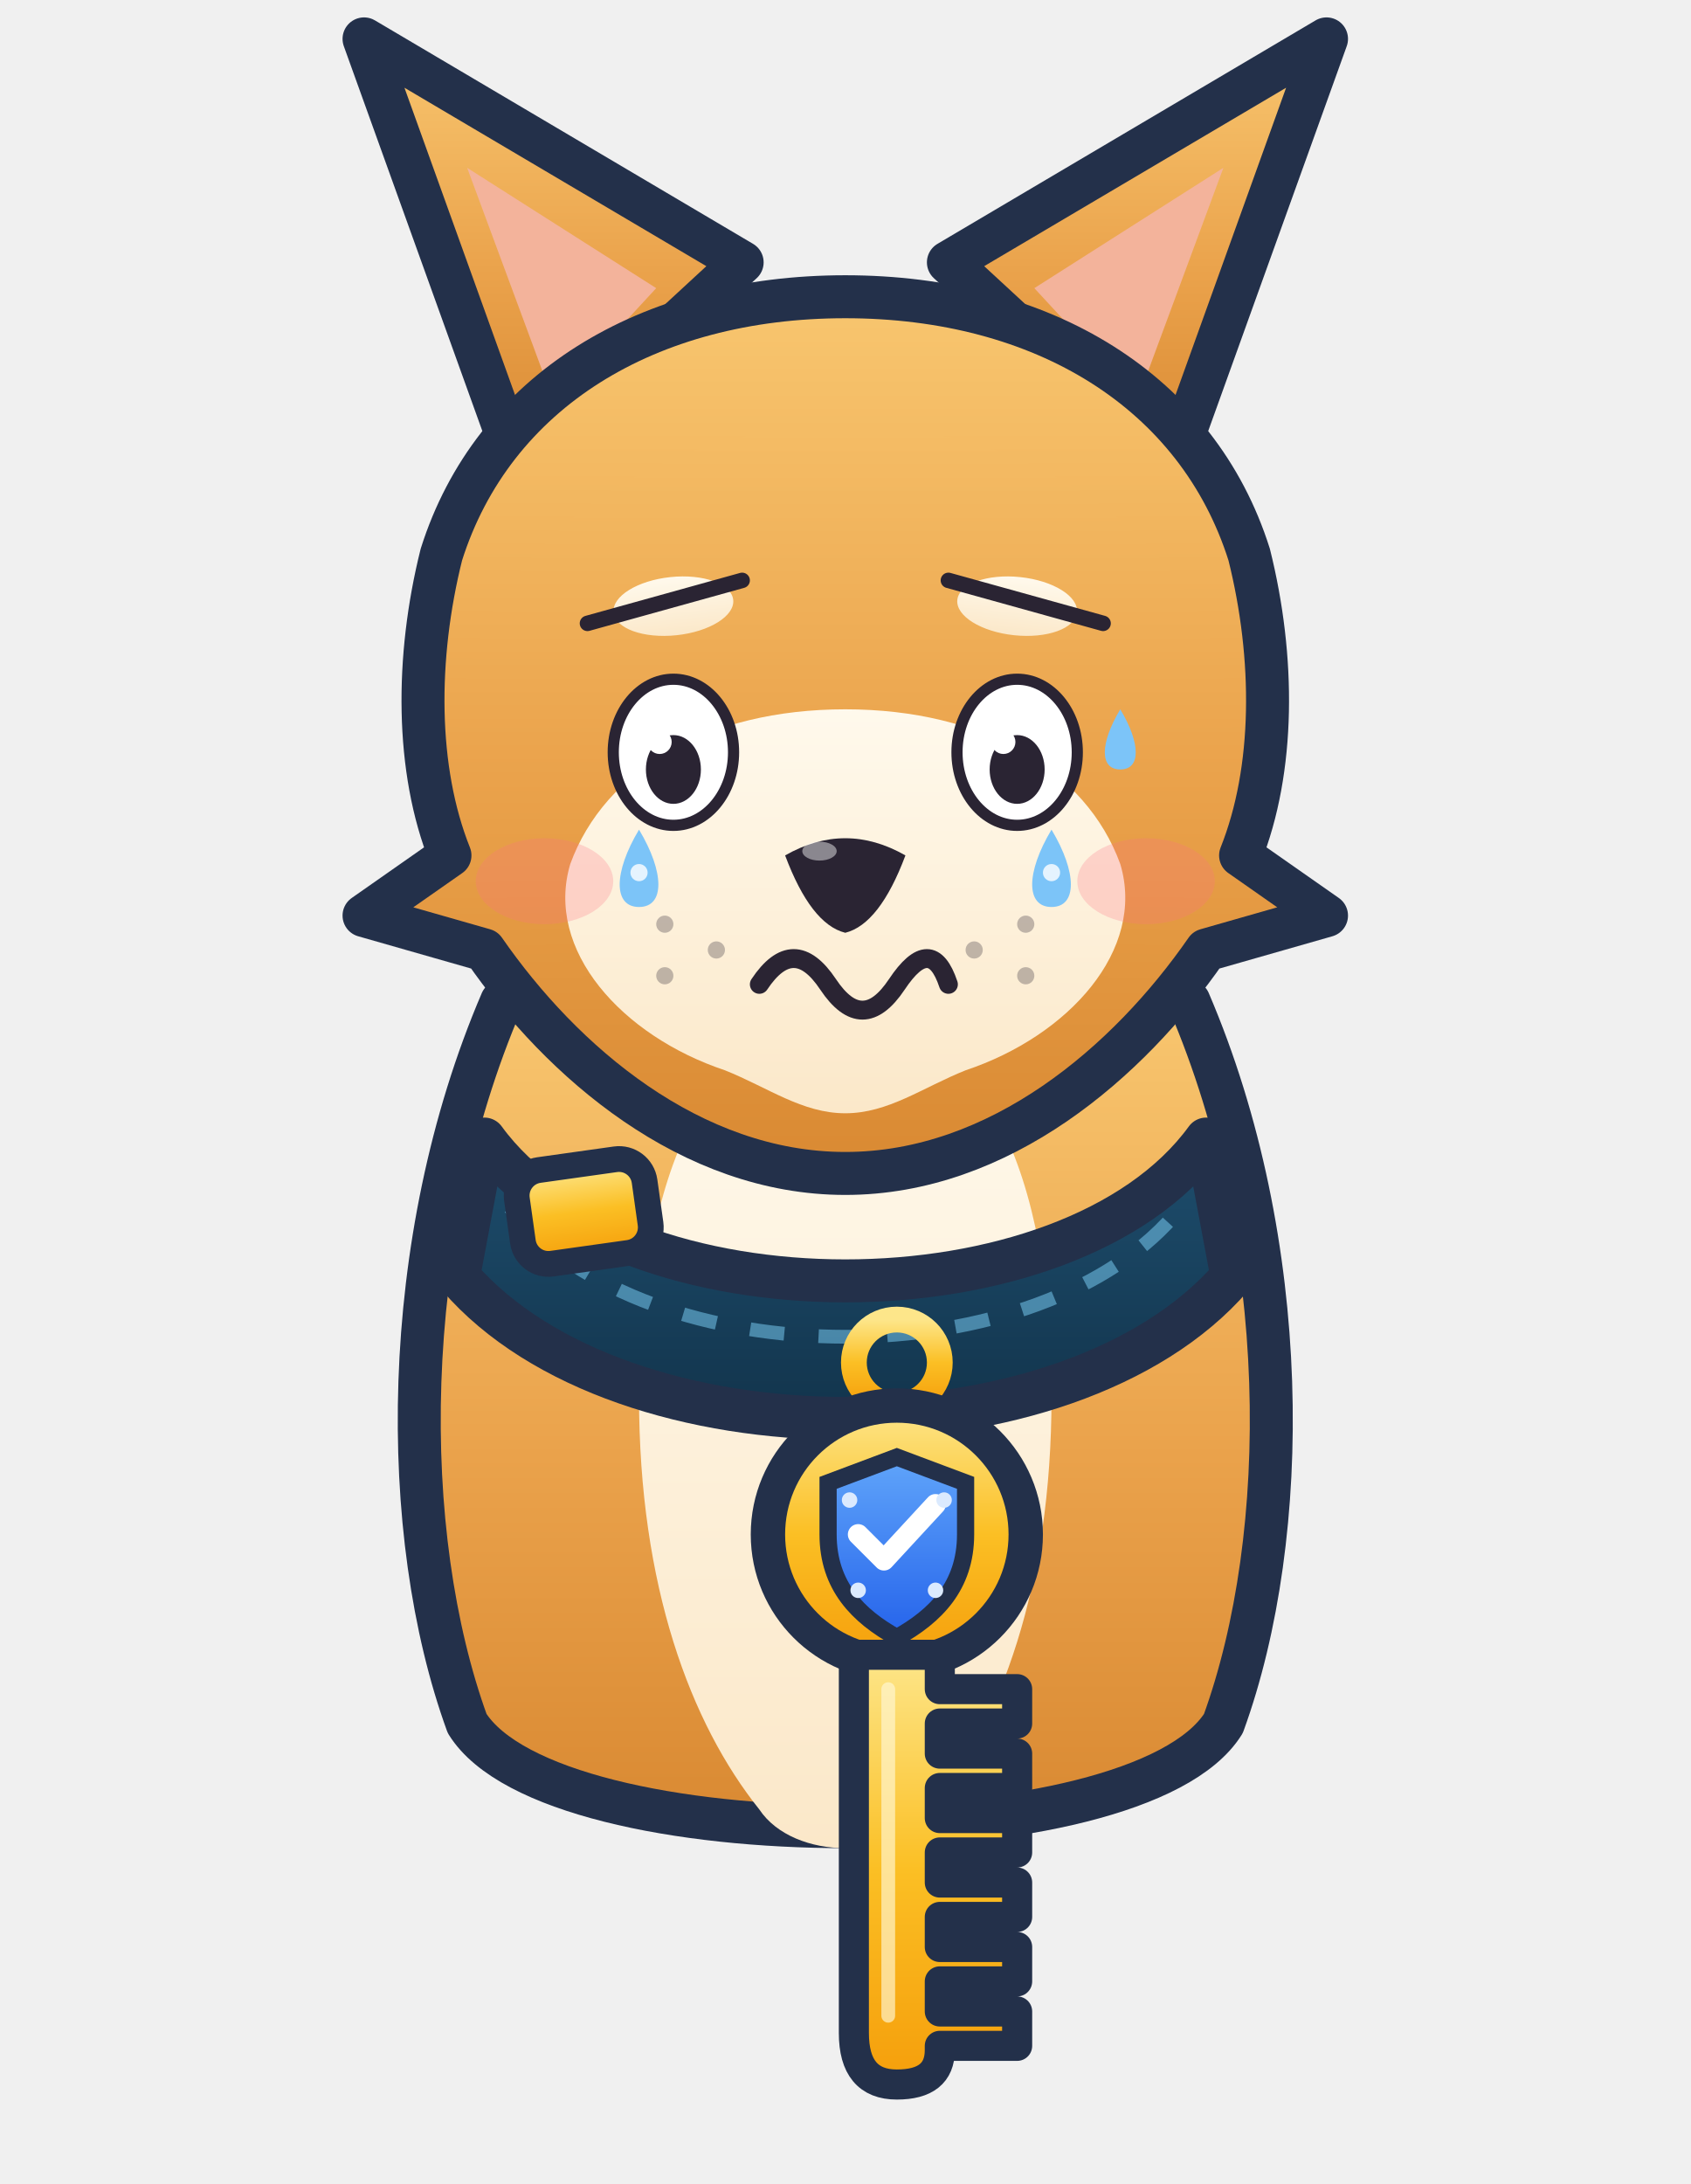
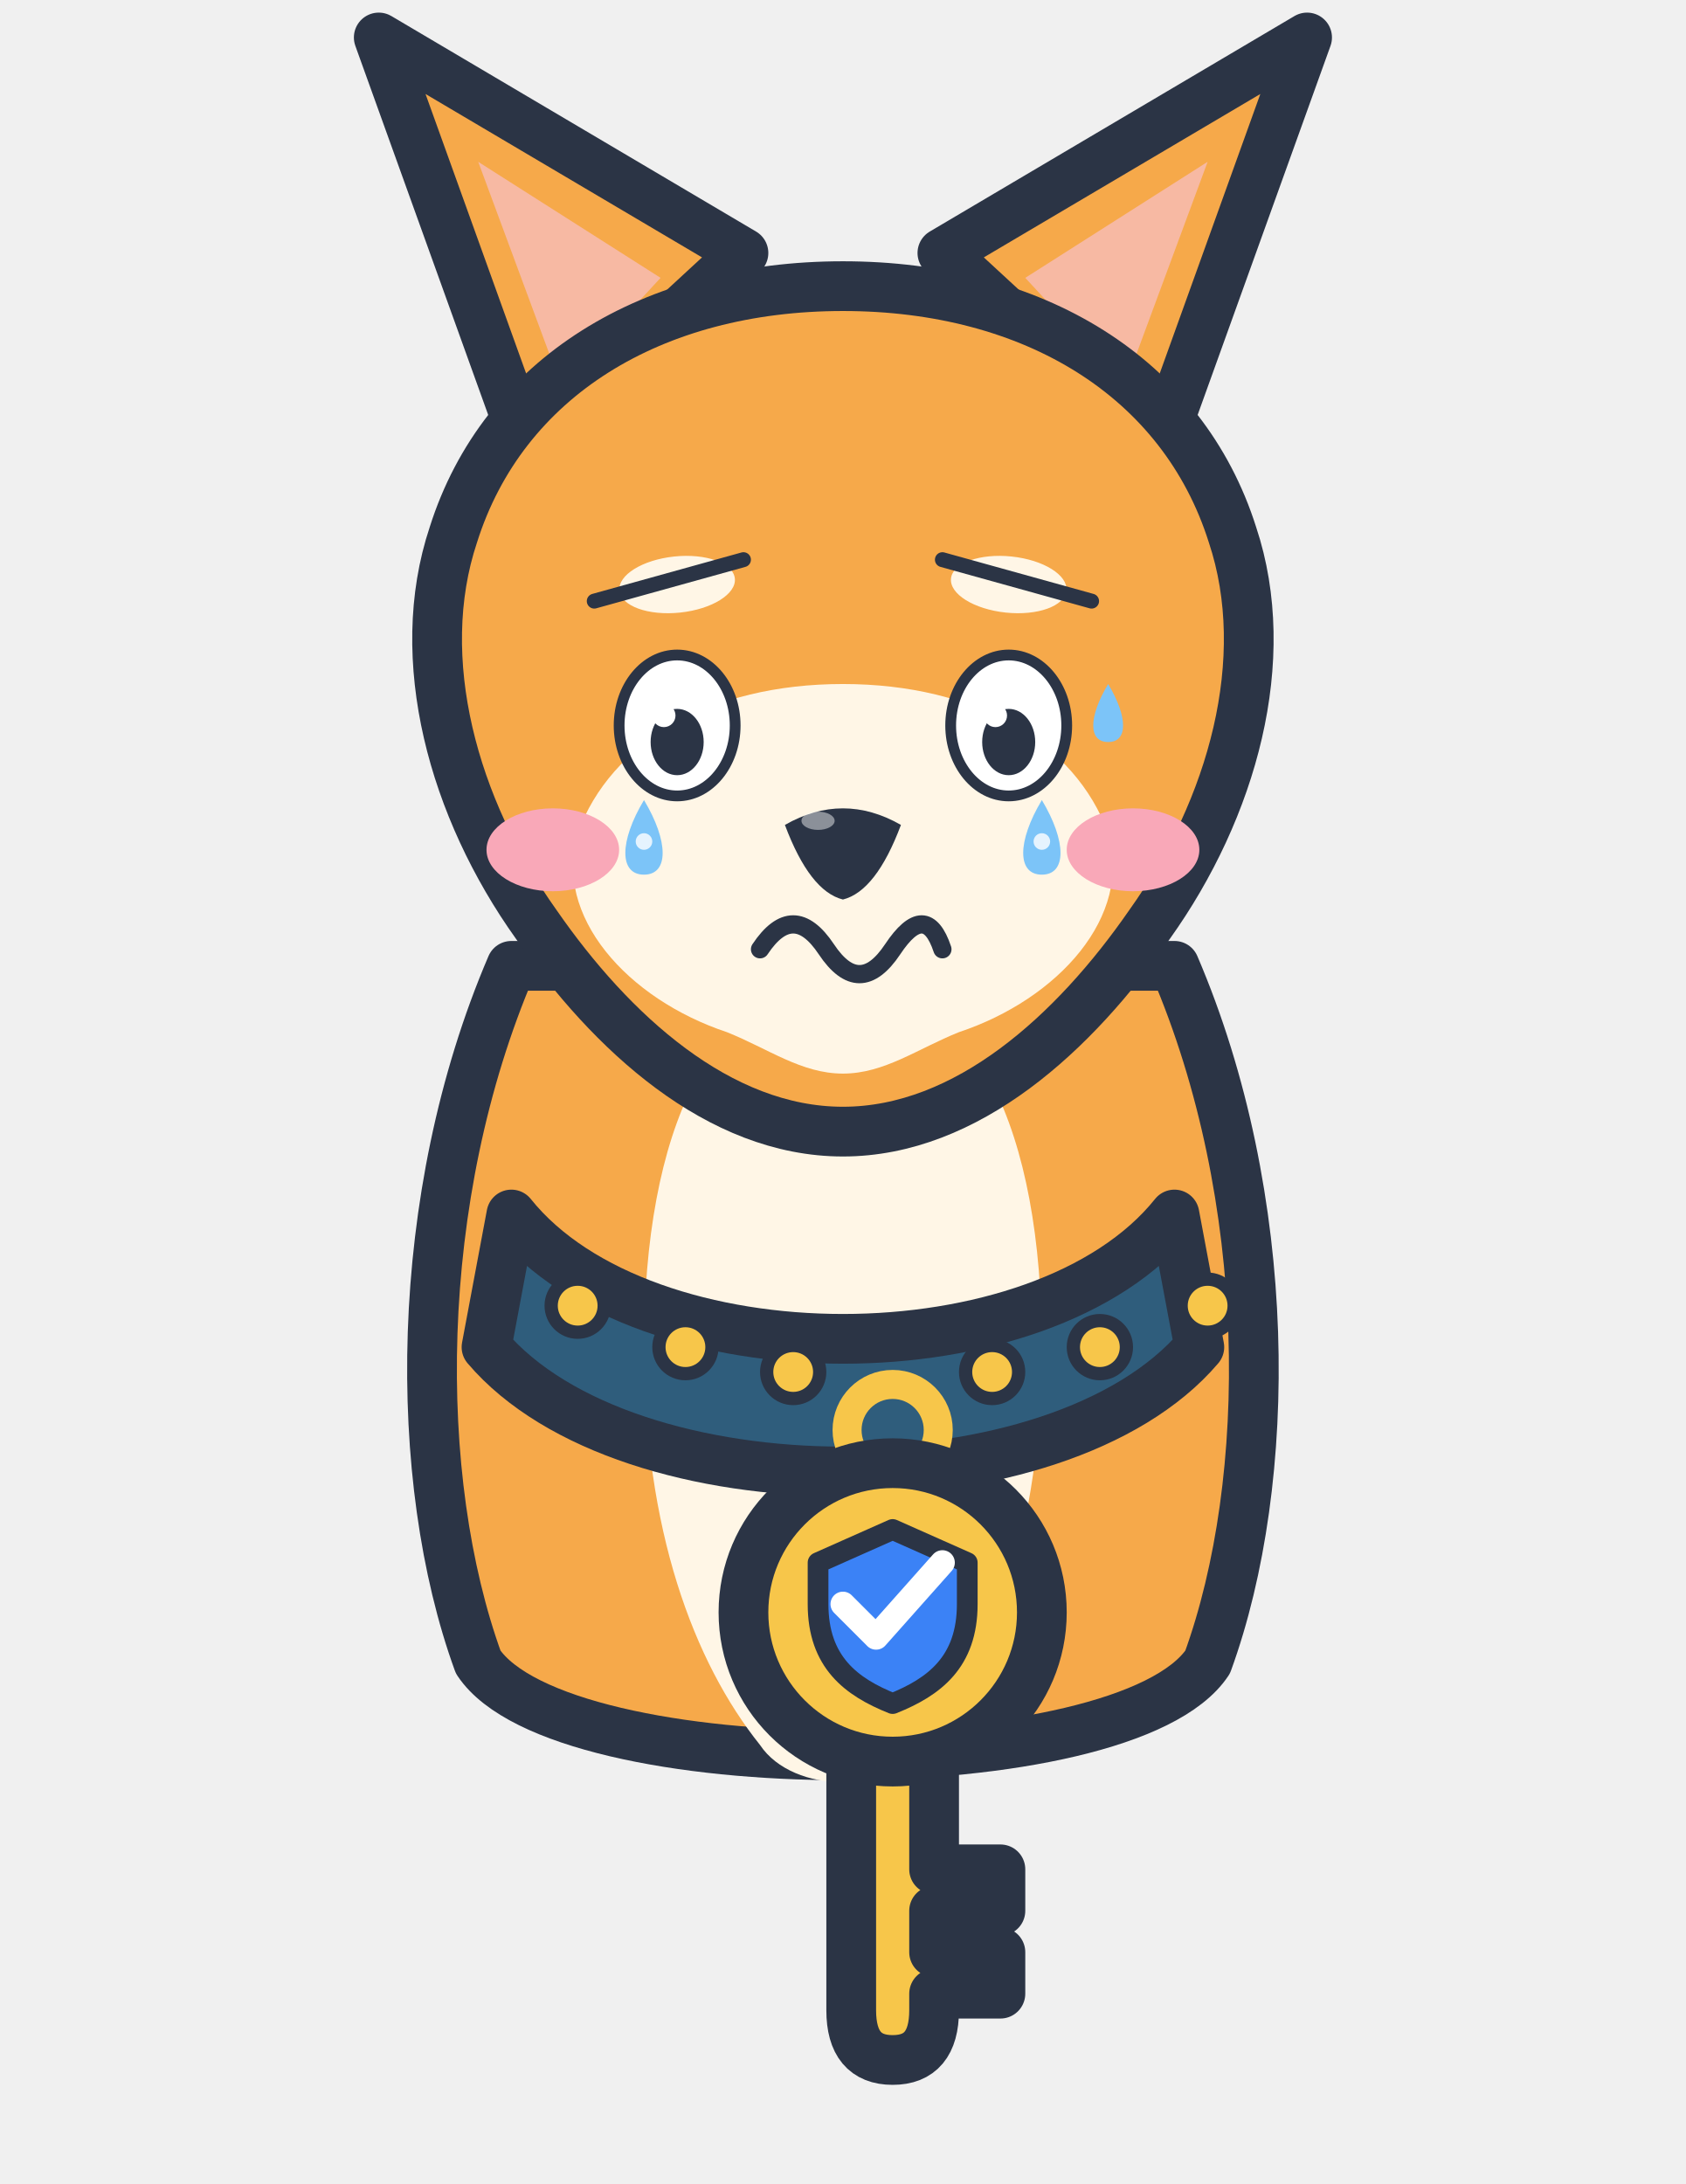
- <svg xmlns="http://www.w3.org/2000/svg" viewBox="0 0 240 310" width="240" height="310" role="img" aria-label="钥匙小卫 Kee · 哭 Cry">
+ <svg xmlns="http://www.w3.org/2000/svg" viewBox="0 0 240 310" width="88" height="114" role="img" aria-label="钥匙小卫 Kee · 哭 Cry">
  <style>.ex-motion { animation: ex-bob 3.2s ease-in-out infinite; transform-box: fill-box; transform-origin: 50% 50%; }
.ex-anim-tear { animation: ex-tear 1.8s ease-in infinite; transform-box: fill-box; transform-origin: center; }
.ex-anim-sweat { animation: ex-tear 1.5s ease-in infinite; transform-box: fill-box; transform-origin: center; }
.ex-anim-heart { animation: ex-heart 2.2s ease-out infinite; transform-box: fill-box; transform-origin: center; }
.ex-anim-spark { animation: ex-spark 1.9s ease-in-out infinite; transform-box: fill-box; transform-origin: center; }
.ex-anim-rain { animation: ex-rain 1.4s linear infinite; transform-box: fill-box; transform-origin: center; }
.ex-anim-confetti { animation: ex-confetti 2.4s linear infinite; transform-box: fill-box; transform-origin: center; }
.ex-anim-pulse { animation: ex-pulse 1.6s ease-in-out infinite; transform-box: fill-box; transform-origin: center; }
.ex-anim-knock { animation: ex-knock 0.55s ease-in-out infinite; transform-box: fill-box; transform-origin: center; }
.ex-anim-knockline { animation: ex-knockline 0.55s ease-out infinite; transform-box: fill-box; transform-origin: center; }
.ex-anim-palm { animation: ex-palm 0.9s ease-in-out infinite; transform-box: fill-box; transform-origin: center; }
.ex-anim-steam { animation: ex-steam 1.8s ease-out infinite; transform-box: fill-box; transform-origin: center; }
.ex-anim-shock { animation: ex-shock 0.5s ease-in-out infinite; transform-box: fill-box; transform-origin: center; }
.ex-anim-please { animation: ex-please 1.4s ease-in-out infinite; transform-box: fill-box; transform-origin: center; }
.ex-anim-drift { animation: ex-drift 4.5s ease-in-out infinite; transform-box: fill-box; transform-origin: center; }
@keyframes ex-bob { 0%,100% { transform: translateY(0); } 50% { transform: translateY(-2.08px); } }
@keyframes ex-tear { 0% { transform: translateY(0); opacity: 0; } 18% { opacity: 1; } 100% { transform: translateY(8px); opacity: 0; } }
@keyframes ex-heart { 0% { transform: translateY(0) scale(.65); opacity: 0; } 20% { opacity: 1; } 100% { transform: translateY(-11.7px) scale(1.15); opacity: 0; } }
@keyframes ex-spark { 0%,100% { transform: scale(.6) rotate(0deg); opacity: .3; } 50% { transform: scale(1.15) rotate(25deg); opacity: 1; } }
@keyframes ex-rain { 0% { transform: translateY(0); opacity: 0; } 20% { opacity: 1; } 100% { transform: translateY(8px); opacity: 0; } }
@keyframes ex-confetti { 0% { transform: translateY(-4px) rotate(0deg); opacity: 1; } 100% { transform: translateY(14px) rotate(200deg); opacity: 0; } }
@keyframes ex-pulse { 0%,100% { transform: scale(1); opacity: .35; } 50% { transform: scale(1.18); opacity: .7; } }
@keyframes ex-knock { 0%,100% { transform: translateX(3px); } 35% { transform: translateX(0); } }
@keyframes ex-knockline { 0%,100% { transform: scaleX(.6); opacity: .35; } 35% { transform: scaleX(1); opacity: 1; } }
@keyframes ex-palm { 0%,100% { transform: translateY(0) rotate(0deg); } 50% { transform: translateY(-1px) rotate(-4deg); } }
@keyframes ex-steam { 0% { transform: translateY(0); opacity: .7; } 100% { transform: translateY(-7px); opacity: 0; } }
@keyframes ex-shock { 0%,100% { transform: scaleX(.7); opacity: .4; } 50% { transform: scaleX(1.25); opacity: 1; } }
@keyframes ex-please { 0%,100% { transform: translateY(0); } 50% { transform: translateY(-1.5px); } }
@keyframes ex-drift { 0%,100% { transform: translateY(0); } 50% { transform: translateY(-1.5px); } }
@media (prefers-reduced-motion: reduce) {
  .ex-motion, [class*="ex-anim-"] { animation: none !important; }
}</style>
  <g class="ex-motion ex-cry">
-     <g transform="translate(120 108) scale(1.22) translate(-120 -100)">
-       <defs>
-         <linearGradient id="keeFur" x1="0" y1="0" x2="0" y2="1">
-           <stop offset="0" stop-color="#F8C66F" />
-           <stop offset=".55" stop-color="#EAA24B" />
-           <stop offset="1" stop-color="#D98932" />
-         </linearGradient>
-         <linearGradient id="keeFace" gradientUnits="userSpaceOnUse" x1="0" y1="46" x2="0" y2="148">
-           <stop offset="0" stop-color="#F8C66F" />
-           <stop offset=".55" stop-color="#EAA24B" />
-           <stop offset="1" stop-color="#D98932" />
-         </linearGradient>
-         <linearGradient id="keeCream" x1="0" y1="0" x2="0" y2="1">
-           <stop offset="0" stop-color="#FFF9EC" />
-           <stop offset="1" stop-color="#FBE8C9" />
-         </linearGradient>
-         <linearGradient id="keeGold" x1="0" y1="0" x2="0" y2="1">
-           <stop offset="0" stop-color="#FDE68A" />
-           <stop offset=".5" stop-color="#FBBF24" />
-           <stop offset="1" stop-color="#F59E0B" />
-         </linearGradient>
-         <linearGradient id="keeShield" x1="0" y1="0" x2="0" y2="1">
-           <stop offset="0" stop-color="#60A5FA" />
-           <stop offset="1" stop-color="#2563EB" />
-         </linearGradient>
-         <linearGradient id="keeCollar" x1="0" y1="0" x2="0" y2="1">
-           <stop offset="0" stop-color="#1E4E6E" />
-           <stop offset="1" stop-color="#12344C" />
-         </linearGradient>
-       </defs>
+     <g transform="translate(120 104) scale(1.18) translate(-120 -100)">
      <g class="ex-base">
-         <path d="M80 128 C68 156 68 190 76 212 C86 228 154 228 164 212 C172 190 172 156 160 128 Z" fill="url(#keeFur)" stroke="#23304A" stroke-width="5" stroke-linejoin="round" />
-         <path d="M120 130 C104 130 96 148 96 174 C96 196 102 212 110 222 C114 228 126 228 130 222 C138 212 144 196 144 174 C144 148 136 130 120 130 Z" fill="url(#keeCream)" />
-         <path d="M78 144 C94 166 146 166 162 144 L165 160 C146 182 94 182 75 160 Z" fill="url(#keeCollar)" stroke="#23304A" stroke-width="5" stroke-linejoin="round" />
-         <path d="M81 152 C97 172 143 172 159 152" fill="none" stroke="#7DD3FC" stroke-width="1.6" stroke-dasharray="4 4" opacity=".5" />
-         <rect x="82" y="147" width="15" height="11" rx="3" fill="url(#keeGold)" stroke="#23304A" stroke-width="3" transform="rotate(-8 89 152)" />
-         <circle cx="126" cy="170" r="5" fill="none" stroke="url(#keeGold)" stroke-width="3" />
+         <path d="M80 128 C68 156 68 190 76 212 C86 227 154 227 164 212 C172 190 172 156 160 128 Z" fill="#F6A94A" stroke="#2B3445" stroke-width="6" stroke-linejoin="round" />
+         <path d="M120 130 C104 130 96 148 96 174 C96 196 102 212 110 222 C114 228 126 228 130 222 C138 212 144 196 144 174 C144 148 136 130 120 130 Z" fill="#FFF6E6" />
+         <path d="M80 158 C96 178 144 178 160 158 L163 174 C146 194 94 194 77 174 Z" fill="#2F5D7C" stroke="#2B3445" stroke-width="6" stroke-linejoin="round" />
+         <g fill="#F7C64A" stroke="#2B3445" stroke-width="1.6">
+           <circle cx="88" cy="169" r="3.2" />
+           <circle cx="101" cy="174" r="3.2" />
+           <circle cx="114" cy="177" r="3.2" />
+           <circle cx="138" cy="177" r="3.2" />
+           <circle cx="151" cy="174" r="3.2" />
+           <circle cx="164" cy="169" r="3.2" />
+         </g>
        <g>
-           <circle cx="126" cy="190" r="15" fill="url(#keeGold)" stroke="#23304A" stroke-width="4" />
-           <path d="M126 181 L134 184 V190 C134 196 130.5 199.5 126 202 C121.5 199.5 118 196 118 190 V184 Z" fill="url(#keeShield)" stroke="#23304A" stroke-width="2" />
-           <path d="M121.5 190 L124.5 193 L130.5 186.5" fill="none" stroke="#FFFFFF" stroke-width="2.4" stroke-linecap="round" stroke-linejoin="round" />
-           <circle cx="120.5" cy="186" r=".9" fill="#DBEAFE" />
-           <circle cx="131.5" cy="186" r=".9" fill="#DBEAFE" />
-           <circle cx="121.5" cy="196.5" r=".9" fill="#DBEAFE" />
-           <circle cx="130.5" cy="196.5" r=".9" fill="#DBEAFE" />
-           <path d="M121 204 L121 248 Q121 254 126 254 Q131 254 131 250                  L131 249.5 L140 249.5 L140 245.5 L131 245.5                  L131 242 L140 242 L140 238 L131 238                  L131 234.5 L140 234.5 L140 230.5 L131 230.5                  L131 227 L140 227 L140 223 L131 223                  L131 219.5 L140 219.5 L140 215.5 L131 215.5                  L131 212 L140 212 L140 208 L131 208                  L131 204 Z" fill="url(#keeGold)" stroke="#23304A" stroke-width="3.5" stroke-linejoin="round" />
-           <path d="M125 208 V246" stroke="#FFF7D6" stroke-width="1.6" stroke-linecap="round" opacity=".65" />
+           <circle cx="126" cy="184" r="5.5" fill="none" stroke="#F7C64A" stroke-width="3.5" />
+           <path d="M121 222 L121 254 Q121 260 126 260 Q131 260 131 254 L131 252 L139 252 L139 247 L131 247 L131 242 L139 242 L139 237 L131 237 L131 222 Z" fill="#F7C64A" stroke="#2B3445" stroke-width="6" stroke-linejoin="round" />
+           <circle cx="126" cy="206" r="18" fill="#F7C64A" stroke="#2B3445" stroke-width="6" />
+           <path d="M126 196 L135 200 V205 C135 212 131 215 126 217 C121 215 117 212 117 205 V200 Z" fill="#3B82F6" stroke="#2B3445" stroke-width="2.5" stroke-linejoin="round" />
+           <path d="M120 205 L124 209 L132 200" fill="none" stroke="#FFFFFF" stroke-width="3" stroke-linecap="round" stroke-linejoin="round" />
        </g>
-         <path d="M82 66 L64 16 L108 42 Z" fill="url(#keeFur)" stroke="#23304A" stroke-width="5" stroke-linejoin="round" />
-         <path d="M158 66 L176 16 L132 42 Z" fill="url(#keeFur)" stroke="#23304A" stroke-width="5" stroke-linejoin="round" />
-         <path d="M86 58 L76 31 L98 45 Z" fill="#F3B39B" />
-         <path d="M154 58 L164 31 L142 45 Z" fill="#F3B39B" />
-         <path d="M120 46 C97 46 79 57 73 76 C70 88 70 101 74 111 L64 118 L78 122 C87 135 102 148 120 148 C138 148 153 135 162 122 L176 118 L166 111 C170 101 170 88 167 76 C161 57 143 46 120 46 Z" fill="url(#keeFur)" stroke="#23304A" stroke-width="5" stroke-linejoin="round" />
+         <path d="M82 66 L64 16 L108 42 Z" fill="#F6A94A" stroke="#2B3445" stroke-width="6" stroke-linejoin="round" />
+         <path d="M158 66 L176 16 L132 42 Z" fill="#F6A94A" stroke="#2B3445" stroke-width="6" stroke-linejoin="round" />
+         <path d="M86 58 L76 31 L98 45 Z" fill="#F7B9A3" />
+         <path d="M154 58 L164 31 L142 45 Z" fill="#F7B9A3" />
+         <path d="M120 46 C97 46 79 57 73 76 C68 91 73 109 83 123 C92 136 105 148 120 148 C135 148 148 136 157 123 C167 109 172 91 167 76 C161 57 143 46 120 46 Z" fill="#F6A94A" stroke="#2B3445" stroke-width="6" stroke-linejoin="round" />
      </g>
      <g class="ex-face">
-         <ellipse cx="120" cy="98" rx="45" ry="37" fill="url(#keeFace)" />
-         <path d="M120 94 C104 94 92 101 88 112 C85 122 94 132 106 136 C111 138 115 141 120 141 C125 141 129 138 134 136 C146 132 155 122 152 112 C148 101 136 94 120 94 Z" fill="url(#keeCream)" />
-         <ellipse cx="100" cy="82" rx="7" ry="3.4" fill="url(#keeCream)" transform="rotate(-6 100 82)" />
-         <ellipse cx="140" cy="82" rx="7" ry="3.4" fill="url(#keeCream)" transform="rotate(6 140 82)" />
-         <path d="M90 84 L108 79" fill="none" stroke="#2A2433" stroke-width="1.8" stroke-linecap="round" />
-         <path d="M150 84 L132 79" fill="none" stroke="#2A2433" stroke-width="1.8" stroke-linecap="round" />
-         <ellipse cx="100" cy="99" rx="7" ry="8.5" fill="#FFFFFF" stroke="#2A2433" stroke-width="1.3" />
-         <ellipse cx="100" cy="101" rx="3.2" ry="4" fill="#2A2433" />
+         <path d="M120 94 C104 94 92 101 88 112 C85 122 94 132 106 136 C111 138 115 141 120 141 C125 141 129 138 134 136 C146 132 155 122 152 112 C148 101 136 94 120 94 Z" fill="#FFF6E6" />
+         <ellipse cx="100" cy="82" rx="7" ry="3.4" fill="#FFF6E6" transform="rotate(-6 100 82)" />
+         <ellipse cx="140" cy="82" rx="7" ry="3.4" fill="#FFF6E6" transform="rotate(6 140 82)" />
+         <path d="M90 84 L108 79" fill="none" stroke="#2B3445" stroke-width="1.8" stroke-linecap="round" />
+         <path d="M150 84 L132 79" fill="none" stroke="#2B3445" stroke-width="1.8" stroke-linecap="round" />
+         <ellipse cx="100" cy="99" rx="7" ry="8.5" fill="#FFFFFF" stroke="#2B3445" stroke-width="1.3" />
+         <ellipse cx="100" cy="101" rx="3.2" ry="4" fill="#2B3445" />
        <circle cx="98.4" cy="97.8" r="1.4" fill="#FFFFFF" />
-         <ellipse cx="140" cy="99" rx="7" ry="8.5" fill="#FFFFFF" stroke="#2A2433" stroke-width="1.3" />
-         <ellipse cx="140" cy="101" rx="3.2" ry="4" fill="#2A2433" />
+         <ellipse cx="140" cy="99" rx="7" ry="8.5" fill="#FFFFFF" stroke="#2B3445" stroke-width="1.3" />
+         <ellipse cx="140" cy="101" rx="3.2" ry="4" fill="#2B3445" />
        <circle cx="138.4" cy="97.8" r="1.4" fill="#FFFFFF" />
-         <path d="M110 126 Q114 120 118 126 Q122 132 126 126 Q130 120 132 126" fill="none" stroke="#2A2433" stroke-width="2.2" stroke-linecap="round" />
-         <path d="M113 111 Q120 107 127 111 Q124 119 120 120 Q116 119 113 111 Z" fill="#2A2433" />
+         <path d="M110 126 Q114 120 118 126 Q122 132 126 126 Q130 120 132 126" fill="none" stroke="#2B3445" stroke-width="2.2" stroke-linecap="round" />
+         <path d="M113 111 Q120 107 127 111 Q124 119 120 120 Q116 119 113 111 Z" fill="#2B3445" />
        <ellipse cx="117" cy="110.5" rx="2" ry="1.1" fill="#FFFFFF" opacity=".45" />
-         <g fill="#2A2433" opacity=".3">
-           <circle cx="99" cy="119" r="1" />
-           <circle cx="105" cy="122" r="1" />
-           <circle cx="99" cy="125" r="1" />
-           <circle cx="141" cy="119" r="1" />
-           <circle cx="135" cy="122" r="1" />
-           <circle cx="141" cy="125" r="1" />
-         </g>
-         <ellipse cx="85" cy="114" rx="8" ry="5" fill="#FB7185" opacity=".25" />
-         <ellipse cx="155" cy="114" rx="8" ry="5" fill="#FB7185" opacity=".25" />
+         <ellipse cx="85" cy="114" rx="8" ry="5" fill="#F9A8B8" />
+         <ellipse cx="155" cy="114" rx="8" ry="5" fill="#F9A8B8" />
        <g transform="translate(96 108)">
          <path class="ex-anim-tear" style="animation-delay:0s" d="M0 0 C3 5 3 9 0 9 C-3 9 -3 5 0 0 Z" fill="#7CC4F8" />
          <circle cx="0" cy="5" r="1" fill="#FFFFFF" opacity=".8" />
        </g>
        <g transform="translate(144 108)">
          <path class="ex-anim-tear" style="animation-delay:.55s" d="M0 0 C3 5 3 9 0 9 C-3 9 -3 5 0 0 Z" fill="#7CC4F8" />
          <circle cx="0" cy="5" r="1" fill="#FFFFFF" opacity=".8" />
        </g>
        <g transform="translate(152 94)">
          <path class="ex-anim-tear" style="animation-delay:.3s" d="M0 0 C2.4 4 2.4 7 0 7 C-2.4 7 -2.4 4 0 0 Z" fill="#7CC4F8" />
        </g>
      </g>
    </g>
  </g>
</svg>
